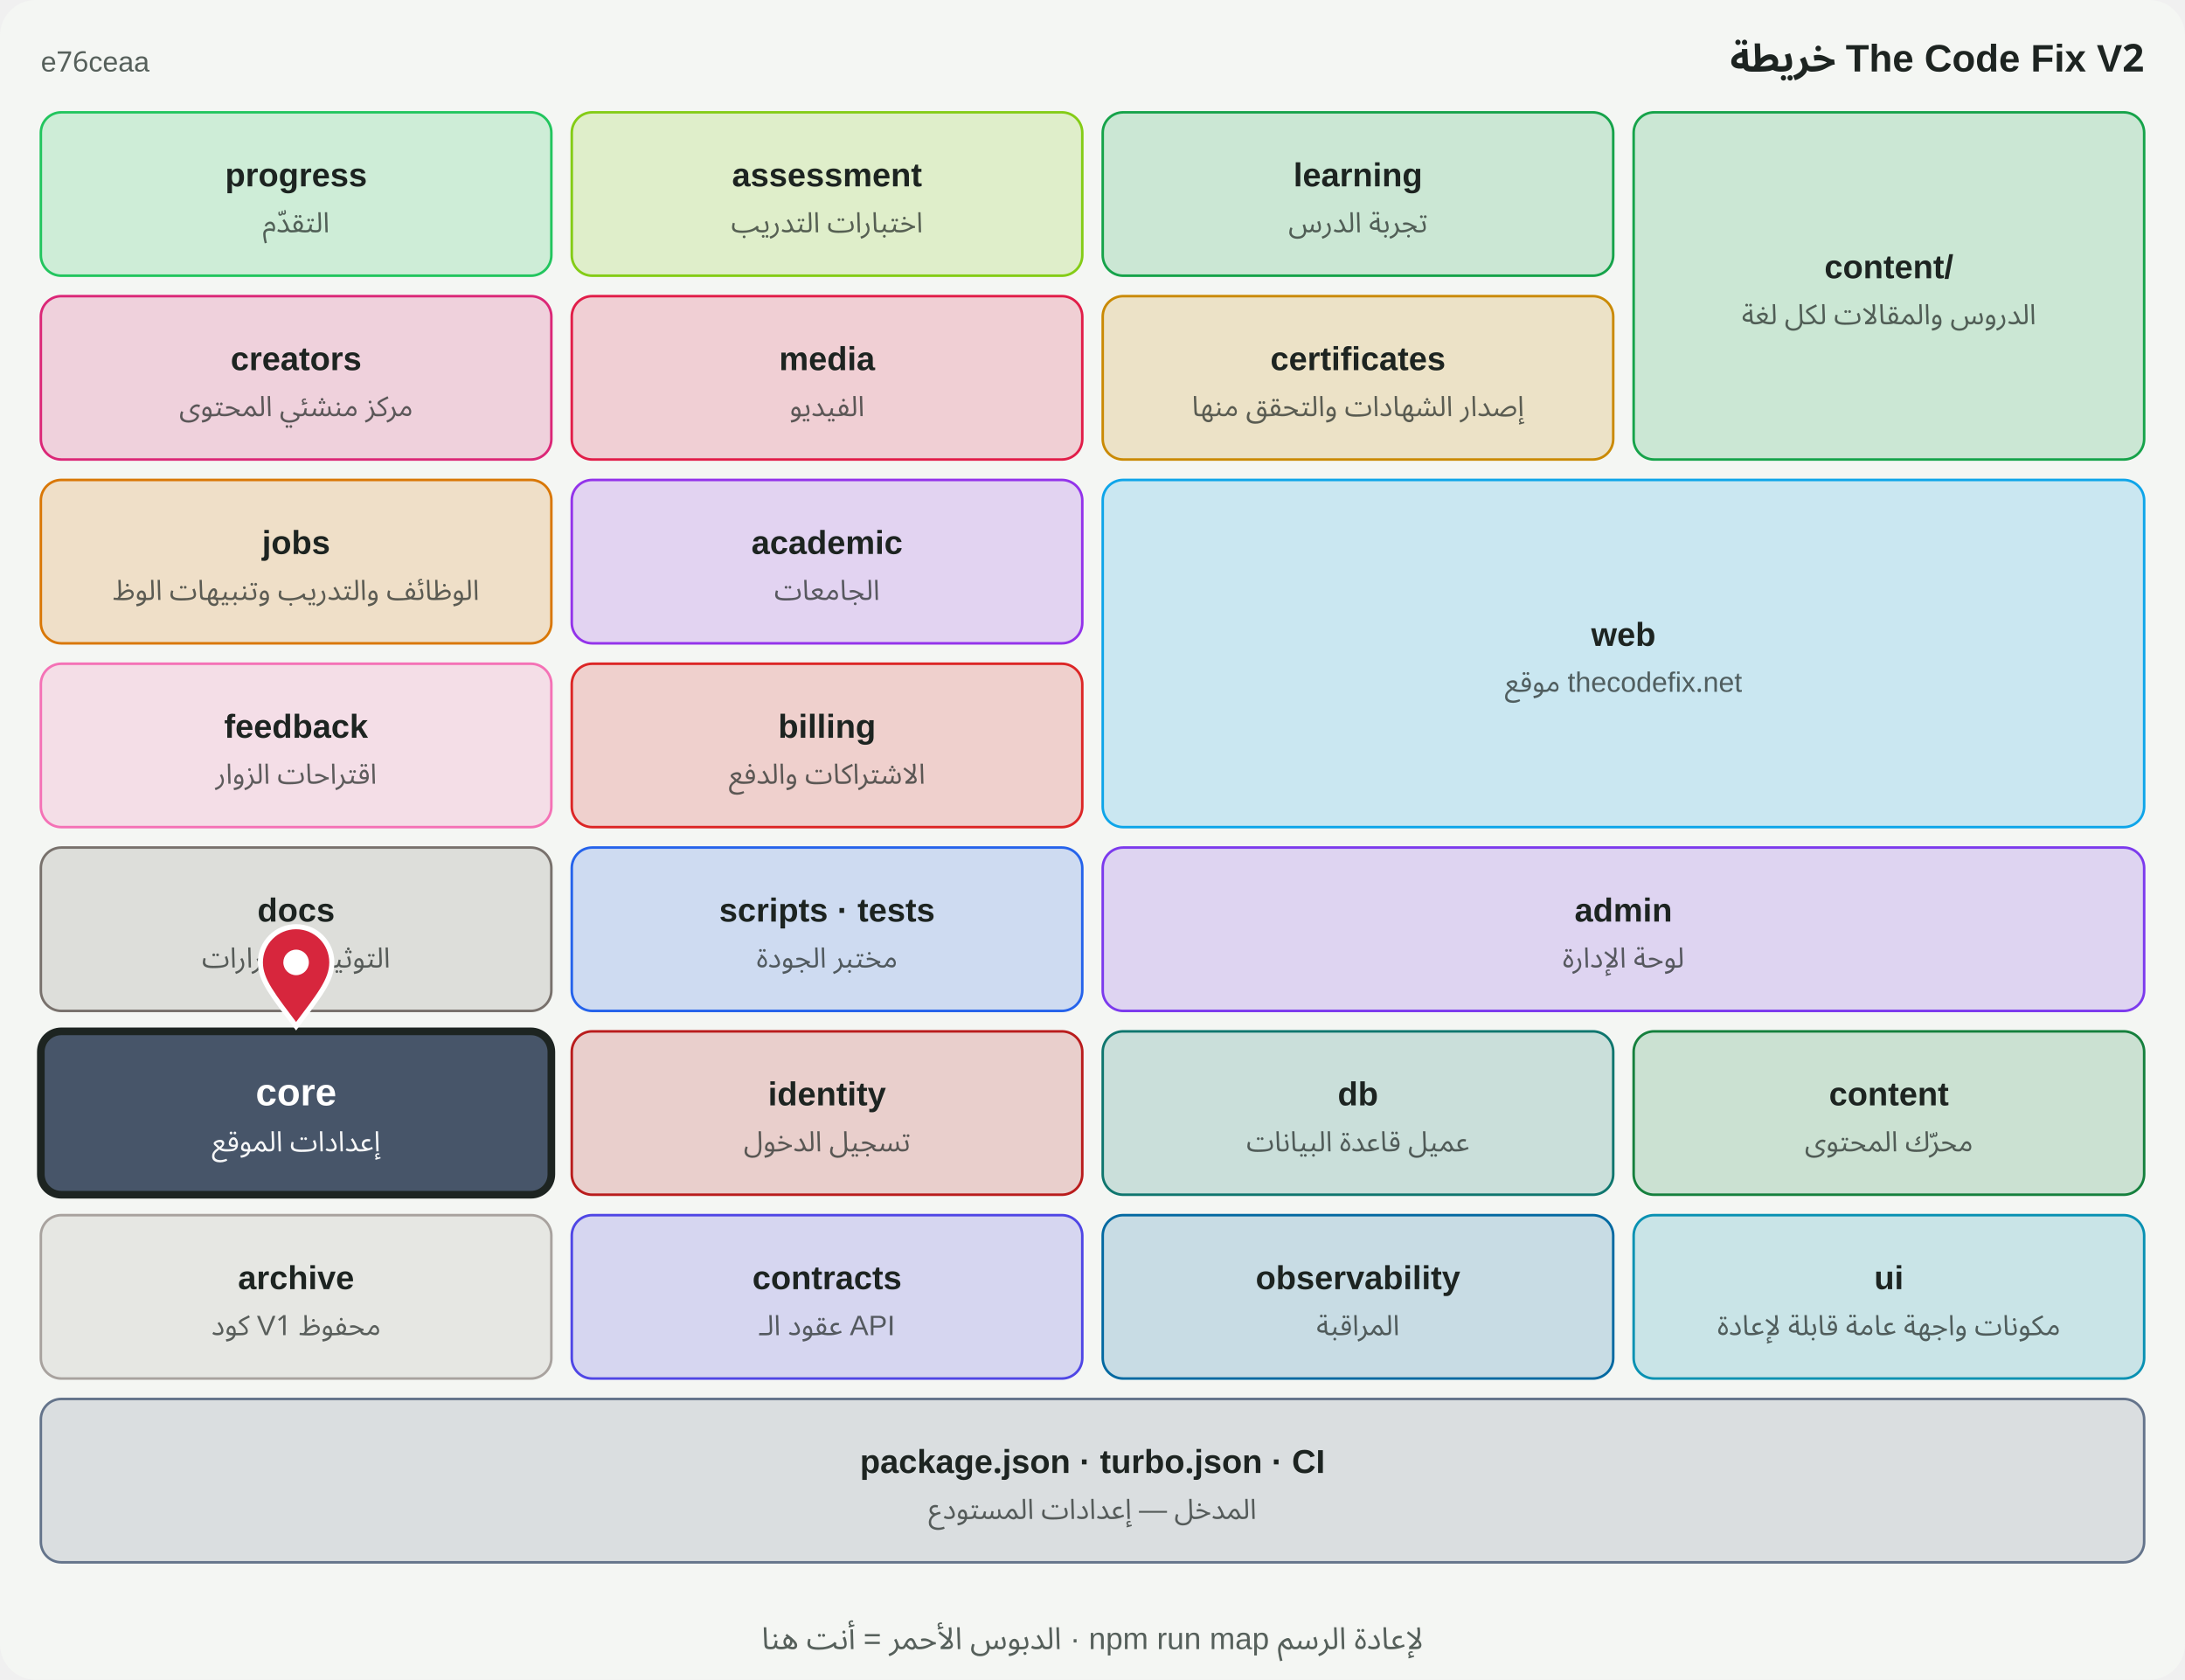
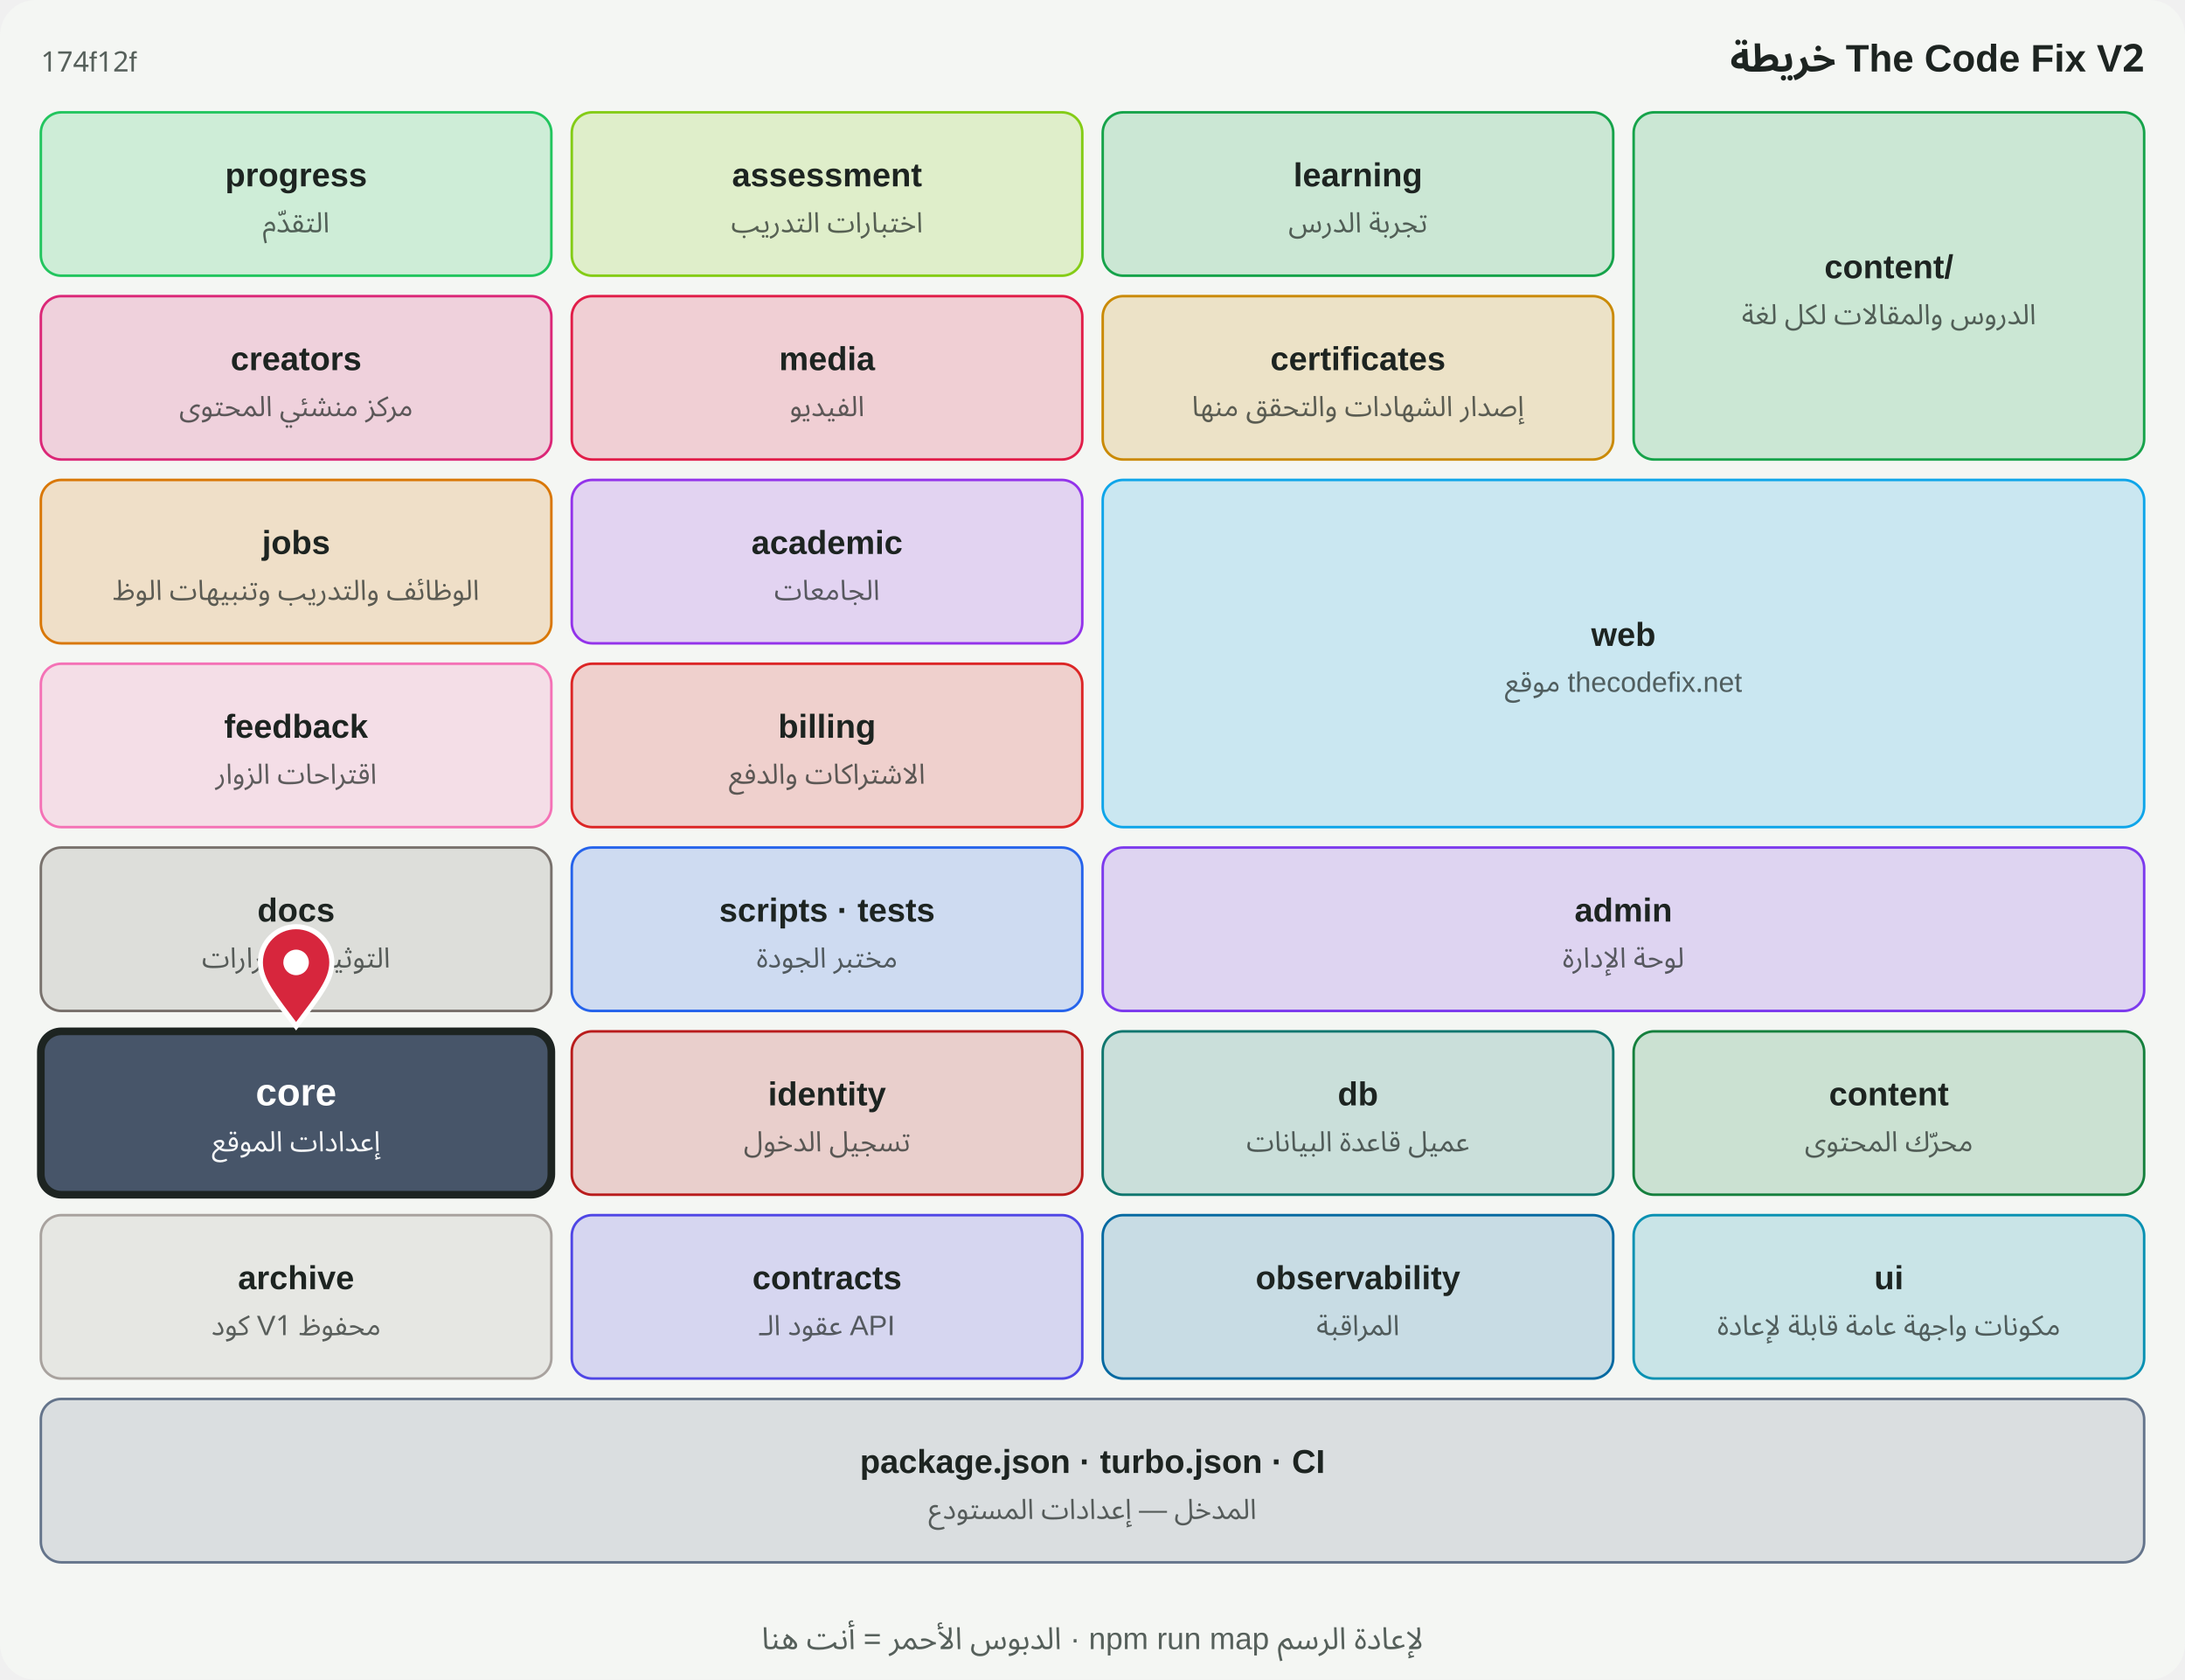
<svg xmlns="http://www.w3.org/2000/svg" viewBox="0 0 856 658" width="856" height="658" font-family="'Segoe UI', Tahoma, 'Noto Sans Arabic', Arial, sans-serif" role="img" aria-label="خريطة مشروع The Code Fix — إعدادات الموقع (@tcf/core)">
  <rect width="856" height="658" rx="14" fill="#f4f6f3" />
  <text x="840" y="28" text-anchor="end" font-size="15" font-weight="700" fill="#1d2421">خريطة The Code Fix V2</text>
-   <text x="16" y="28" font-size="11" fill="#56605b">e76ceaa</text>
+   <text x="16" y="28" font-size="11" fill="#56605b">174f12f</text>
  <g>
    <rect x="640" y="44" width="200" height="136" rx="8" fill="#16a34a" fill-opacity="0.18" stroke="#16a34a" stroke-width="1" />
    <text x="740" y="109" text-anchor="middle" font-size="13" font-weight="600" fill="#1d2421">content/</text>
    <text x="740" y="127" text-anchor="middle" font-size="11" fill="#1d2421" fill-opacity="0.7">الدروس والمقالات لكل لغة</text>
  </g>
  <g>
    <rect x="432" y="44" width="200" height="64" rx="8" fill="#16a34a" fill-opacity="0.18" stroke="#16a34a" stroke-width="1" />
    <text x="532" y="73" text-anchor="middle" font-size="13" font-weight="600" fill="#1d2421">learning</text>
    <text x="532" y="91" text-anchor="middle" font-size="11" fill="#1d2421" fill-opacity="0.7">تجربة الدرس</text>
  </g>
  <g>
    <rect x="224" y="44" width="200" height="64" rx="8" fill="#84cc16" fill-opacity="0.18" stroke="#84cc16" stroke-width="1" />
    <text x="324" y="73" text-anchor="middle" font-size="13" font-weight="600" fill="#1d2421">assessment</text>
    <text x="324" y="91" text-anchor="middle" font-size="11" fill="#1d2421" fill-opacity="0.7">اختبارات التدريب</text>
  </g>
  <g>
    <rect x="16" y="44" width="200" height="64" rx="8" fill="#22c55e" fill-opacity="0.18" stroke="#22c55e" stroke-width="1" />
    <text x="116" y="73" text-anchor="middle" font-size="13" font-weight="600" fill="#1d2421">progress</text>
    <text x="116" y="91" text-anchor="middle" font-size="11" fill="#1d2421" fill-opacity="0.7">التقدّم</text>
  </g>
  <g>
    <rect x="432" y="116" width="200" height="64" rx="8" fill="#ca8a04" fill-opacity="0.18" stroke="#ca8a04" stroke-width="1" />
    <text x="532" y="145" text-anchor="middle" font-size="13" font-weight="600" fill="#1d2421">certificates</text>
    <text x="532" y="163" text-anchor="middle" font-size="11" fill="#1d2421" fill-opacity="0.7">إصدار الشهادات والتحقق منها</text>
  </g>
  <g>
    <rect x="224" y="116" width="200" height="64" rx="8" fill="#e11d48" fill-opacity="0.18" stroke="#e11d48" stroke-width="1" />
    <text x="324" y="145" text-anchor="middle" font-size="13" font-weight="600" fill="#1d2421">media</text>
    <text x="324" y="163" text-anchor="middle" font-size="11" fill="#1d2421" fill-opacity="0.7">الفيديو</text>
  </g>
  <g>
    <rect x="16" y="116" width="200" height="64" rx="8" fill="#db2777" fill-opacity="0.18" stroke="#db2777" stroke-width="1" />
    <text x="116" y="145" text-anchor="middle" font-size="13" font-weight="600" fill="#1d2421">creators</text>
    <text x="116" y="163" text-anchor="middle" font-size="11" fill="#1d2421" fill-opacity="0.7">مركز منشئي المحتوى</text>
  </g>
  <g>
    <rect x="432" y="188" width="408" height="136" rx="8" fill="#0ea5e9" fill-opacity="0.18" stroke="#0ea5e9" stroke-width="1" />
    <text x="636" y="253" text-anchor="middle" font-size="13" font-weight="600" fill="#1d2421">web</text>
    <text x="636" y="271" text-anchor="middle" font-size="11" fill="#1d2421" fill-opacity="0.7">موقع thecodefix.net</text>
  </g>
  <g>
    <rect x="224" y="188" width="200" height="64" rx="8" fill="#9333ea" fill-opacity="0.18" stroke="#9333ea" stroke-width="1" />
    <text x="324" y="217" text-anchor="middle" font-size="13" font-weight="600" fill="#1d2421">academic</text>
    <text x="324" y="235" text-anchor="middle" font-size="11" fill="#1d2421" fill-opacity="0.7">الجامعات</text>
  </g>
  <g>
    <rect x="16" y="188" width="200" height="64" rx="8" fill="#d97706" fill-opacity="0.18" stroke="#d97706" stroke-width="1" />
    <text x="116" y="217" text-anchor="middle" font-size="13" font-weight="600" fill="#1d2421">jobs</text>
    <text x="116" y="235" text-anchor="middle" font-size="11" fill="#1d2421" fill-opacity="0.7">الوظائف والتدريب وتنبيهات الوظ</text>
  </g>
  <g>
    <rect x="224" y="260" width="200" height="64" rx="8" fill="#dc2626" fill-opacity="0.18" stroke="#dc2626" stroke-width="1" />
    <text x="324" y="289" text-anchor="middle" font-size="13" font-weight="600" fill="#1d2421">billing</text>
    <text x="324" y="307" text-anchor="middle" font-size="11" fill="#1d2421" fill-opacity="0.7">الاشتراكات والدفع</text>
  </g>
  <g>
    <rect x="16" y="260" width="200" height="64" rx="8" fill="#f472b6" fill-opacity="0.18" stroke="#f472b6" stroke-width="1" />
    <text x="116" y="289" text-anchor="middle" font-size="13" font-weight="600" fill="#1d2421">feedback</text>
    <text x="116" y="307" text-anchor="middle" font-size="11" fill="#1d2421" fill-opacity="0.7">اقتراحات الزوار</text>
  </g>
  <g>
    <rect x="432" y="332" width="408" height="64" rx="8" fill="#7c3aed" fill-opacity="0.18" stroke="#7c3aed" stroke-width="1" />
    <text x="636" y="361" text-anchor="middle" font-size="13" font-weight="600" fill="#1d2421">admin</text>
    <text x="636" y="379" text-anchor="middle" font-size="11" fill="#1d2421" fill-opacity="0.7">لوحة الإدارة</text>
  </g>
  <g>
    <rect x="224" y="332" width="200" height="64" rx="8" fill="#2563eb" fill-opacity="0.18" stroke="#2563eb" stroke-width="1" />
    <text x="324" y="361" text-anchor="middle" font-size="13" font-weight="600" fill="#1d2421">scripts · tests</text>
    <text x="324" y="379" text-anchor="middle" font-size="11" fill="#1d2421" fill-opacity="0.7">مختبر الجودة</text>
  </g>
  <g>
    <rect x="16" y="332" width="200" height="64" rx="8" fill="#78716c" fill-opacity="0.18" stroke="#78716c" stroke-width="1" />
    <text x="116" y="361" text-anchor="middle" font-size="13" font-weight="600" fill="#1d2421">docs</text>
    <text x="116" y="379" text-anchor="middle" font-size="11" fill="#1d2421" fill-opacity="0.7">التوثيق والقرارات</text>
  </g>
  <g>
    <rect x="640" y="404" width="200" height="64" rx="8" fill="#15803d" fill-opacity="0.18" stroke="#15803d" stroke-width="1" />
    <text x="740" y="433" text-anchor="middle" font-size="13" font-weight="600" fill="#1d2421">content</text>
    <text x="740" y="451" text-anchor="middle" font-size="11" fill="#1d2421" fill-opacity="0.7">محرّك المحتوى</text>
  </g>
  <g>
    <rect x="432" y="404" width="200" height="64" rx="8" fill="#0f766e" fill-opacity="0.18" stroke="#0f766e" stroke-width="1" />
    <text x="532" y="433" text-anchor="middle" font-size="13" font-weight="600" fill="#1d2421">db</text>
    <text x="532" y="451" text-anchor="middle" font-size="11" fill="#1d2421" fill-opacity="0.7">عميل قاعدة البيانات</text>
  </g>
  <g>
    <rect x="224" y="404" width="200" height="64" rx="8" fill="#b91c1c" fill-opacity="0.18" stroke="#b91c1c" stroke-width="1" />
    <text x="324" y="433" text-anchor="middle" font-size="13" font-weight="600" fill="#1d2421">identity</text>
    <text x="324" y="451" text-anchor="middle" font-size="11" fill="#1d2421" fill-opacity="0.7">تسجيل الدخول</text>
  </g>
  <g>
    <rect x="16" y="404" width="200" height="64" rx="8" fill="#475569" fill-opacity="1" stroke="#1d2421" stroke-width="3" />
    <text x="116" y="433" text-anchor="middle" font-size="15" font-weight="700" fill="#ffffff">core</text>
    <text x="116" y="451" text-anchor="middle" font-size="11" fill="#ffffff" fill-opacity="0.95">إعدادات الموقع</text>
  </g>
  <path d="M116 402 c-9 -12 -14 -18 -14 -25 a14 14 0 0 1 28 0 c0 7 -5 13 -14 25z" fill="#d7263d" stroke="#fff" stroke-width="2" />
  <circle cx="116" cy="377" r="5" fill="#fff" />
  <g>
    <rect x="640" y="476" width="200" height="64" rx="8" fill="#0891b2" fill-opacity="0.18" stroke="#0891b2" stroke-width="1" />
    <text x="740" y="505" text-anchor="middle" font-size="13" font-weight="600" fill="#1d2421">ui</text>
    <text x="740" y="523" text-anchor="middle" font-size="11" fill="#1d2421" fill-opacity="0.7">مكونات واجهة عامة قابلة لإعادة</text>
  </g>
  <g>
    <rect x="432" y="476" width="200" height="64" rx="8" fill="#0369a1" fill-opacity="0.18" stroke="#0369a1" stroke-width="1" />
    <text x="532" y="505" text-anchor="middle" font-size="13" font-weight="600" fill="#1d2421">observability</text>
    <text x="532" y="523" text-anchor="middle" font-size="11" fill="#1d2421" fill-opacity="0.7">المراقبة</text>
  </g>
  <g>
    <rect x="224" y="476" width="200" height="64" rx="8" fill="#4f46e5" fill-opacity="0.18" stroke="#4f46e5" stroke-width="1" />
    <text x="324" y="505" text-anchor="middle" font-size="13" font-weight="600" fill="#1d2421">contracts</text>
    <text x="324" y="523" text-anchor="middle" font-size="11" fill="#1d2421" fill-opacity="0.7">عقود الـ API</text>
  </g>
  <g>
    <rect x="16" y="476" width="200" height="64" rx="8" fill="#a8a29e" fill-opacity="0.18" stroke="#a8a29e" stroke-width="1" />
    <text x="116" y="505" text-anchor="middle" font-size="13" font-weight="600" fill="#1d2421">archive</text>
    <text x="116" y="523" text-anchor="middle" font-size="11" fill="#1d2421" fill-opacity="0.7">كود V1 محفوظ</text>
  </g>
  <g>
    <rect x="16" y="548" width="824" height="64" rx="8" fill="#64748b" fill-opacity="0.18" stroke="#64748b" stroke-width="1" />
    <text x="428" y="577" text-anchor="middle" font-size="13" font-weight="600" fill="#1d2421">package.json · turbo.json · CI</text>
    <text x="428" y="595" text-anchor="middle" font-size="11" fill="#1d2421" fill-opacity="0.7">المدخل — إعدادات المستودع</text>
  </g>
  <text x="428" y="646" text-anchor="middle" font-size="12" fill="#56605b">الدبوس الأحمر = أنت هنا · npm run map لإعادة الرسم</text>
</svg>
